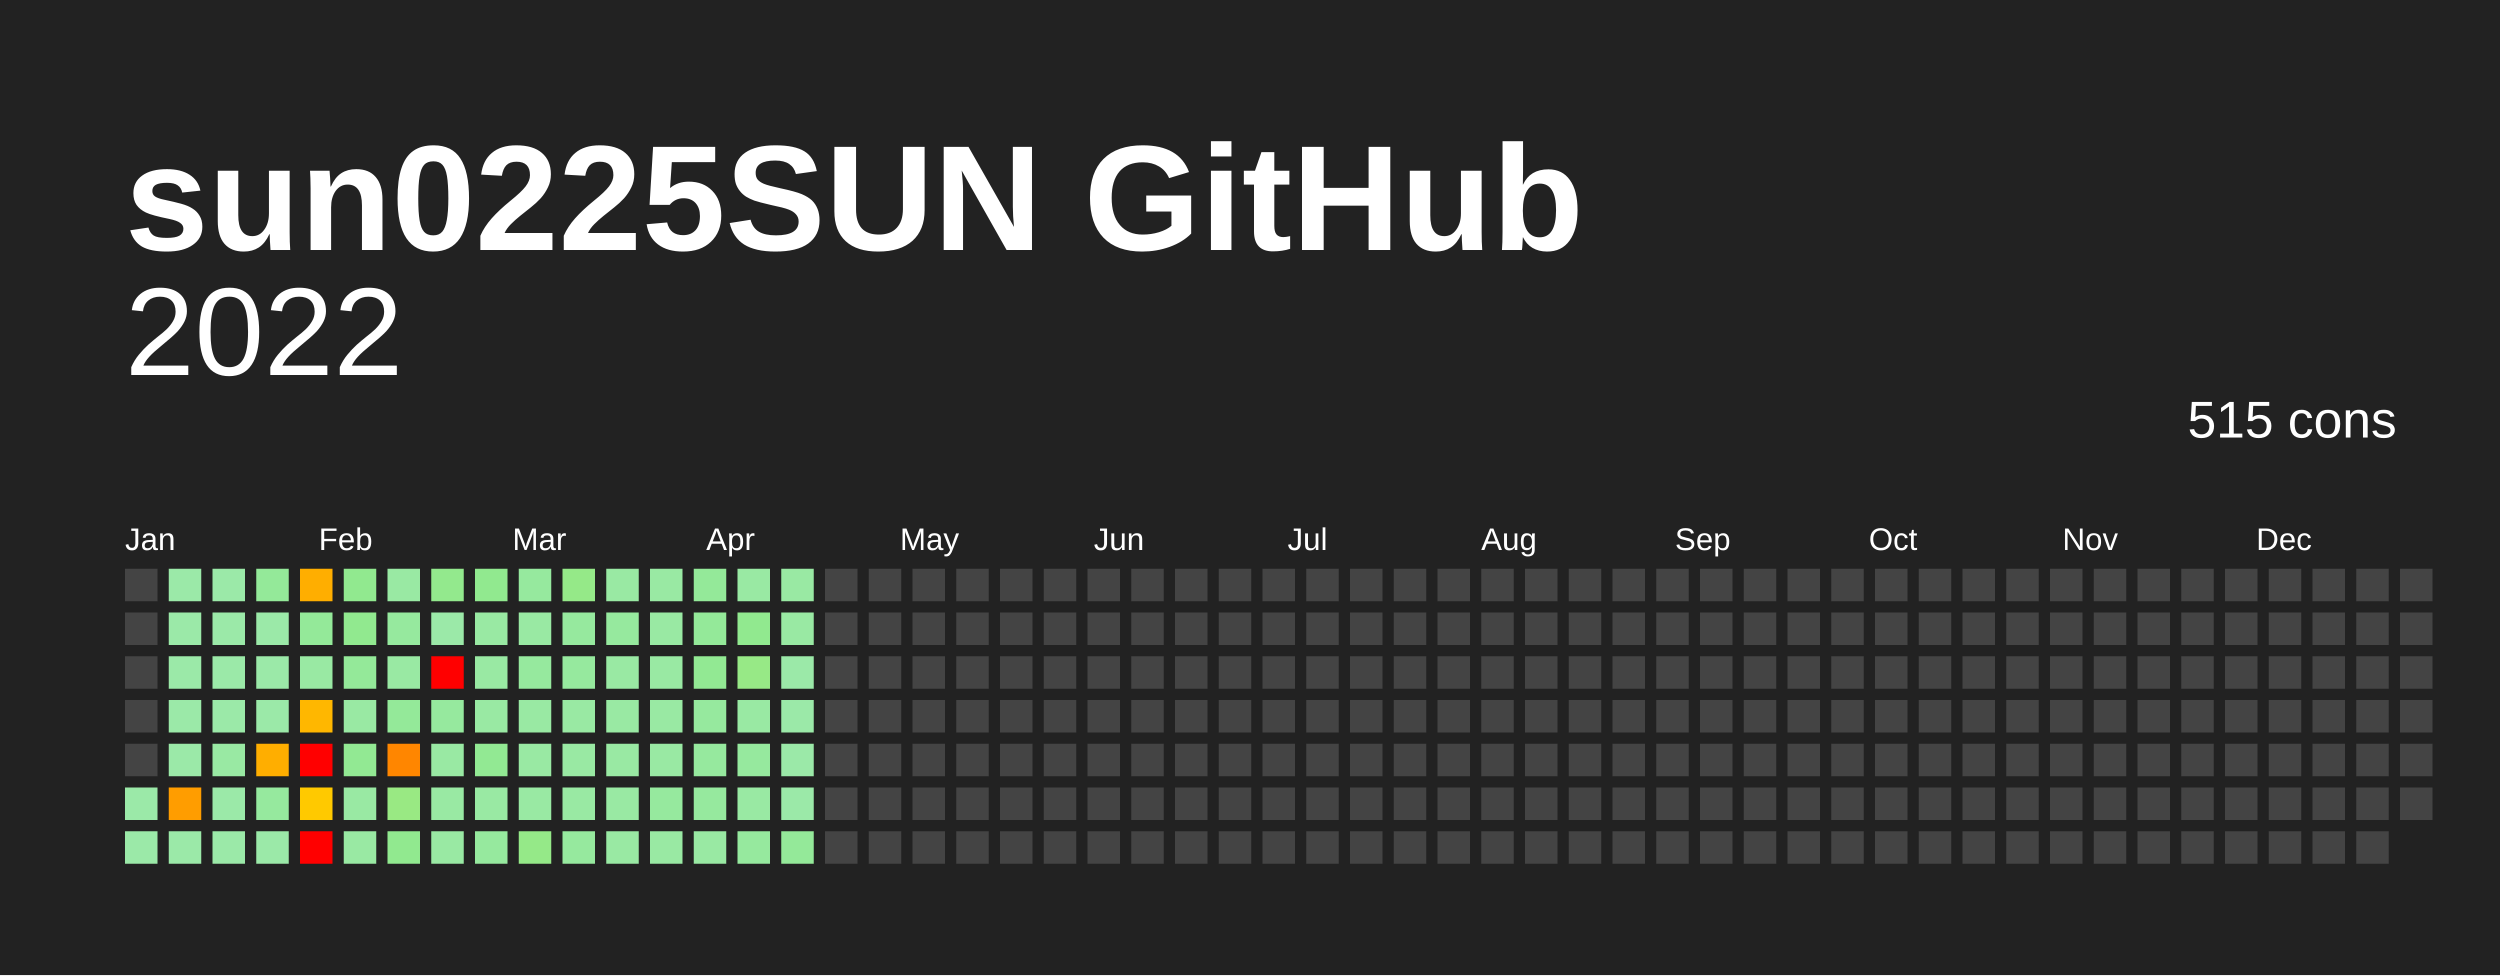
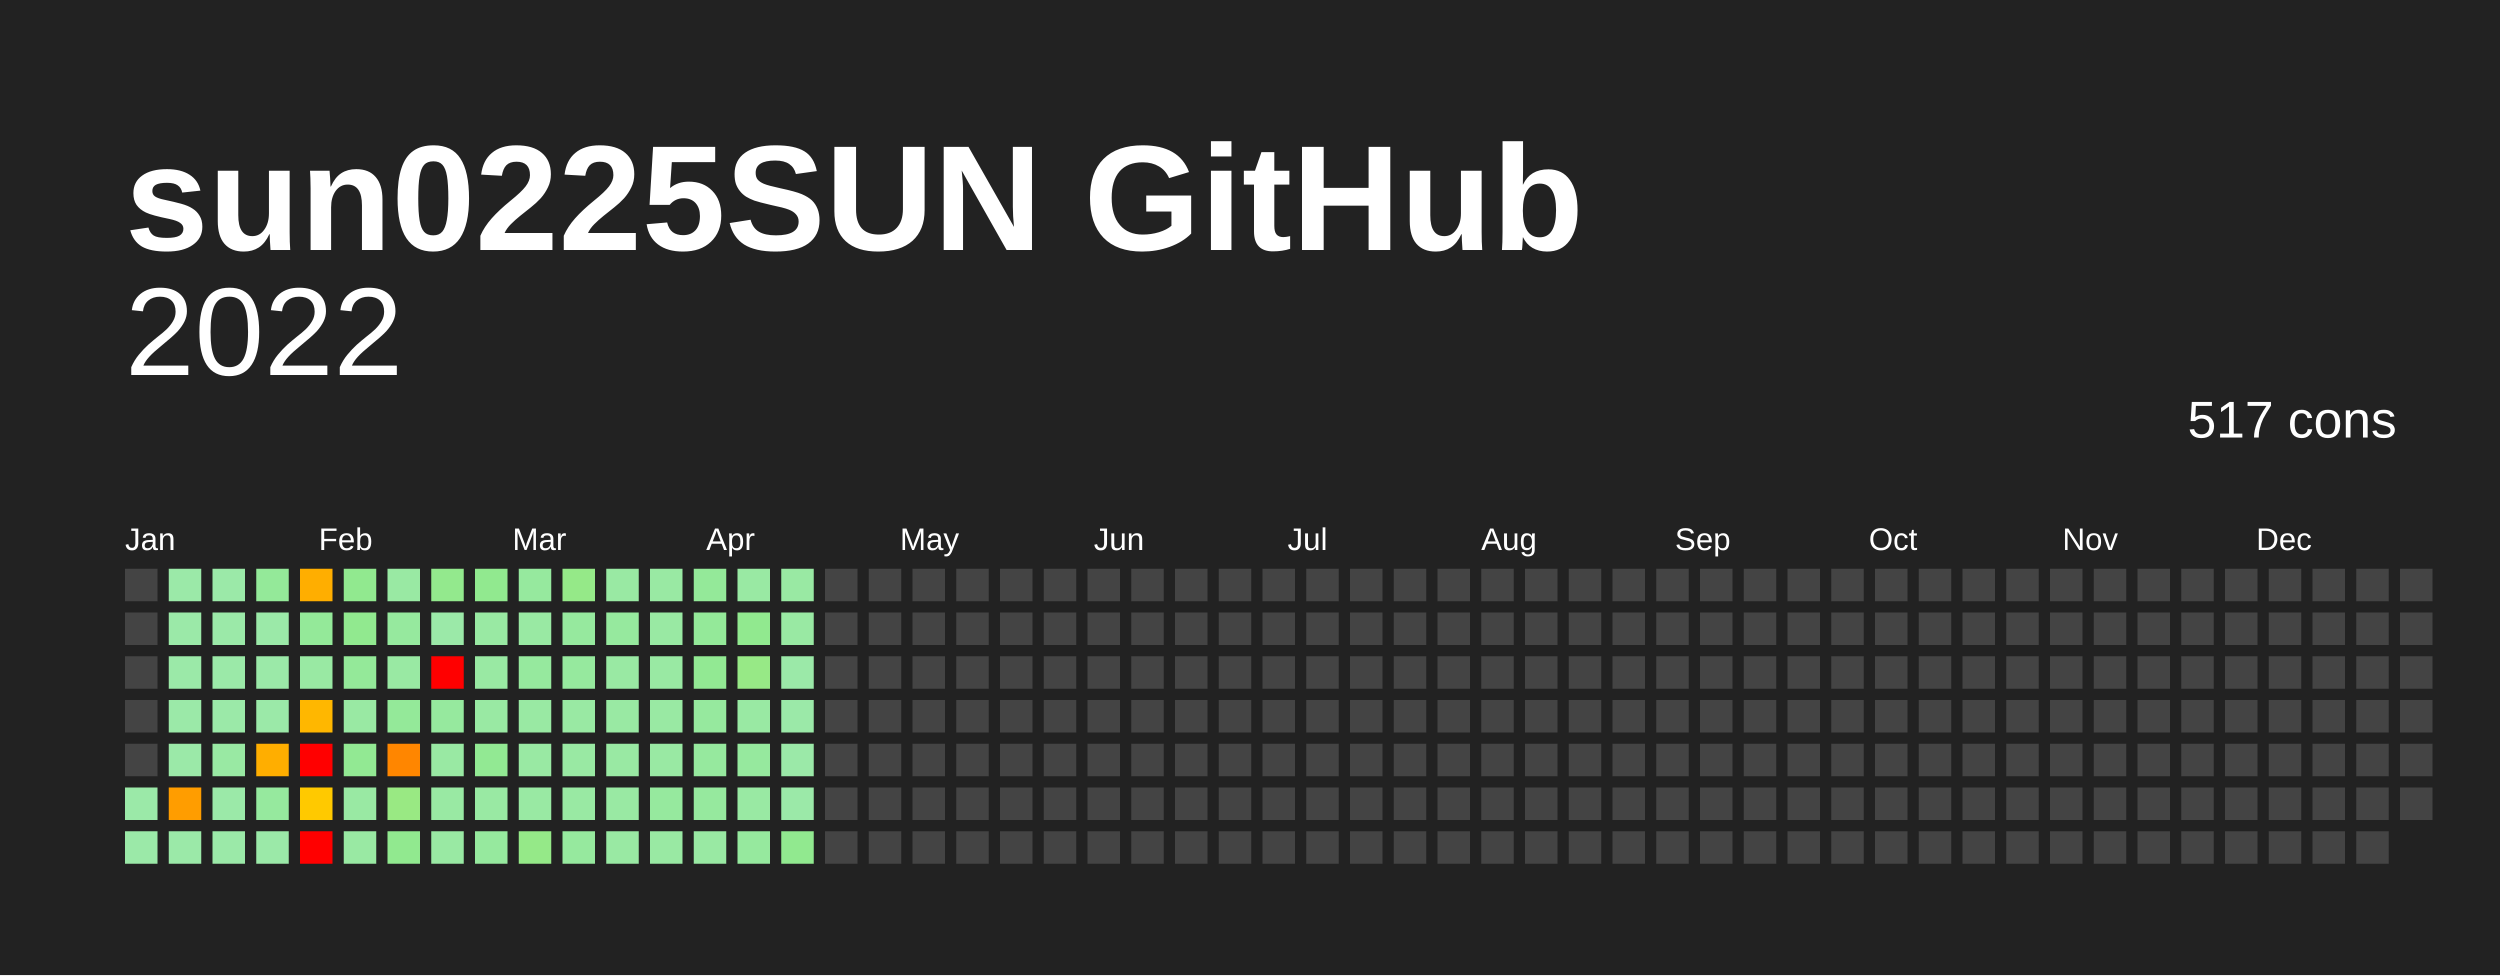
<svg xmlns="http://www.w3.org/2000/svg" baseProfile="full" height="78mm" version="1.1" viewBox="0,0,200,78" width="200mm">
  <defs />
  <rect fill="#222222" height="78" width="200" x="0" y="0" />
  <text fill="#FFFFFF" style="font-size:12px; font-family:Arial; font-weight:bold;" x="10" y="20">sun0225SUN GitHub</text>
  <text alignment-baseline="hanging" fill="#FFFFFF" style="font-size:10.0px; font-family:Arial;" x="10" y="30">2022</text>
-   <text alignment-baseline="hanging" fill="#FFFFFF" style="font-size:4.125px; font-family:Arial;" x="175" y="35">515 cons</text>
+   <text alignment-baseline="hanging" fill="#FFFFFF" style="font-size:4.125px; font-family:Arial;" x="175" y="35">517 cons</text>
  <text fill="#FFFFFF" style="font-size:2.5px; font-family:Arial" x="10.0" y="44">Jan</text>
  <text fill="#FFFFFF" style="font-size:2.5px; font-family:Arial" x="25.5" y="44">Feb</text>
  <text fill="#FFFFFF" style="font-size:2.5px; font-family:Arial" x="41.0" y="44">Mar</text>
  <text fill="#FFFFFF" style="font-size:2.5px; font-family:Arial" x="56.5" y="44">Apr</text>
  <text fill="#FFFFFF" style="font-size:2.5px; font-family:Arial" x="72.0" y="44">May</text>
  <text fill="#FFFFFF" style="font-size:2.5px; font-family:Arial" x="87.5" y="44">Jun</text>
  <text fill="#FFFFFF" style="font-size:2.5px; font-family:Arial" x="103.0" y="44">Jul</text>
  <text fill="#FFFFFF" style="font-size:2.5px; font-family:Arial" x="118.5" y="44">Aug</text>
  <text fill="#FFFFFF" style="font-size:2.5px; font-family:Arial" x="134.0" y="44">Sep</text>
  <text fill="#FFFFFF" style="font-size:2.5px; font-family:Arial" x="149.5" y="44">Oct</text>
  <text fill="#FFFFFF" style="font-size:2.5px; font-family:Arial" x="165.0" y="44">Nov</text>
  <text fill="#FFFFFF" style="font-size:2.5px; font-family:Arial" x="180.5" y="44">Dec</text>
  <rect fill="#444444" height="2.6" width="2.6" x="10.0" y="45.5" />
  <rect fill="#444444" height="2.6" width="2.6" x="10.0" y="49.0" />
  <rect fill="#444444" height="2.6" width="2.6" x="10.0" y="52.5" />
  <rect fill="#444444" height="2.6" width="2.6" x="10.0" y="56.0" />
  <rect fill="#444444" height="2.6" width="2.6" x="10.0" y="59.5" />
  <rect fill="#9be9a8" height="2.6" width="2.6" x="10.0" y="63.0" />
  <rect fill="#9be9a8" height="2.6" width="2.6" x="10.0" y="66.5" />
  <rect fill="#9be9a8" height="2.6" width="2.6" x="13.5" y="45.5" />
  <rect fill="#9be9a8" height="2.6" width="2.6" x="13.5" y="49.0" />
  <rect fill="#9be9a8" height="2.6" width="2.6" x="13.5" y="52.5" />
  <rect fill="#9be9a8" height="2.6" width="2.6" x="13.5" y="56.0" />
  <rect fill="#9be9a8" height="2.6" width="2.6" x="13.5" y="59.5" />
  <rect fill="#ff9d00" height="2.6" width="2.6" x="13.5" y="63.0" />
  <rect fill="#9be9a8" height="2.6" width="2.6" x="13.5" y="66.5" />
  <rect fill="#9be9a8" height="2.6" width="2.6" x="17.0" y="45.5" />
  <rect fill="#9be9a8" height="2.6" width="2.6" x="17.0" y="49.0" />
  <rect fill="#9be9a8" height="2.6" width="2.6" x="17.0" y="52.5" />
  <rect fill="#9be9a8" height="2.6" width="2.6" x="17.0" y="56.0" />
  <rect fill="#99e9a3" height="2.6" width="2.6" x="17.0" y="59.5" />
  <rect fill="#9be9a8" height="2.6" width="2.6" x="17.0" y="63.0" />
  <rect fill="#9be9a8" height="2.6" width="2.6" x="17.0" y="66.5" />
  <rect fill="#94e999" height="2.6" width="2.6" x="20.5" y="45.5" />
  <rect fill="#9be9a8" height="2.6" width="2.6" x="20.5" y="49.0" />
  <rect fill="#9be9a8" height="2.6" width="2.6" x="20.5" y="52.5" />
  <rect fill="#9be9a8" height="2.6" width="2.6" x="20.5" y="56.0" />
  <rect fill="#ffae00" height="2.6" width="2.6" x="20.5" y="59.5" />
  <rect fill="#96e99e" height="2.6" width="2.6" x="20.5" y="63.0" />
  <rect fill="#9be9a8" height="2.6" width="2.6" x="20.5" y="66.5" />
  <rect fill="#ffae00" height="2.6" width="2.6" x="24.0" y="45.5" />
  <rect fill="#94e999" height="2.6" width="2.6" x="24.0" y="49.0" />
  <rect fill="#99e9a3" height="2.6" width="2.6" x="24.0" y="52.5" />
  <rect fill="#ffb700" height="2.6" width="2.6" x="24.0" y="56.0" />
  <rect fill="red" height="2.6" width="2.6" x="24.0" y="59.5" />
  <rect fill="#ffc900" height="2.6" width="2.6" x="24.0" y="63.0" />
  <rect fill="red" height="2.6" width="2.6" x="24.0" y="66.5" />
  <rect fill="#91e98f" height="2.6" width="2.6" x="27.5" y="45.5" />
  <rect fill="#91e98f" height="2.6" width="2.6" x="27.5" y="49.0" />
  <rect fill="#94e999" height="2.6" width="2.6" x="27.5" y="52.5" />
  <rect fill="#99e9a3" height="2.6" width="2.6" x="27.5" y="56.0" />
  <rect fill="#92e993" height="2.6" width="2.6" x="27.5" y="59.5" />
  <rect fill="#99e9a3" height="2.6" width="2.6" x="27.5" y="63.0" />
  <rect fill="#99e9a3" height="2.6" width="2.6" x="27.5" y="66.5" />
  <rect fill="#99e9a3" height="2.6" width="2.6" x="31.0" y="45.5" />
  <rect fill="#96e99e" height="2.6" width="2.6" x="31.0" y="49.0" />
  <rect fill="#99e9a3" height="2.6" width="2.6" x="31.0" y="52.5" />
  <rect fill="#94e999" height="2.6" width="2.6" x="31.0" y="56.0" />
  <rect fill="#ff8600" height="2.6" width="2.6" x="31.0" y="59.5" />
  <rect fill="#99e983" height="2.6" width="2.6" x="31.0" y="63.0" />
  <rect fill="#91e98f" height="2.6" width="2.6" x="31.0" y="66.5" />
  <rect fill="#93e98d" height="2.6" width="2.6" x="34.5" y="45.5" />
  <rect fill="#9be9a8" height="2.6" width="2.6" x="34.5" y="49.0" />
  <rect fill="red" height="2.6" width="2.6" x="34.5" y="52.5" />
  <rect fill="#96e99e" height="2.6" width="2.6" x="34.5" y="56.0" />
  <rect fill="#99e9a3" height="2.6" width="2.6" x="34.5" y="59.5" />
  <rect fill="#99e9a3" height="2.6" width="2.6" x="34.5" y="63.0" />
  <rect fill="#99e9a3" height="2.6" width="2.6" x="34.5" y="66.5" />
  <rect fill="#91e98f" height="2.6" width="2.6" x="38.0" y="45.5" />
  <rect fill="#99e9a3" height="2.6" width="2.6" x="38.0" y="49.0" />
  <rect fill="#99e9a3" height="2.6" width="2.6" x="38.0" y="52.5" />
  <rect fill="#99e9a3" height="2.6" width="2.6" x="38.0" y="56.0" />
  <rect fill="#92e993" height="2.6" width="2.6" x="38.0" y="59.5" />
  <rect fill="#99e9a3" height="2.6" width="2.6" x="38.0" y="63.0" />
  <rect fill="#96e99e" height="2.6" width="2.6" x="38.0" y="66.5" />
  <rect fill="#96e99e" height="2.6" width="2.6" x="41.5" y="45.5" />
  <rect fill="#99e9a3" height="2.6" width="2.6" x="41.5" y="49.0" />
  <rect fill="#96e99e" height="2.6" width="2.6" x="41.5" y="52.5" />
  <rect fill="#99e9a3" height="2.6" width="2.6" x="41.5" y="56.0" />
  <rect fill="#99e9a3" height="2.6" width="2.6" x="41.5" y="59.5" />
  <rect fill="#99e9a3" height="2.6" width="2.6" x="41.5" y="63.0" />
  <rect fill="#95e988" height="2.6" width="2.6" x="41.5" y="66.5" />
  <rect fill="#95e988" height="2.6" width="2.6" x="45.0" y="45.5" />
  <rect fill="#96e99e" height="2.6" width="2.6" x="45.0" y="49.0" />
  <rect fill="#96e99e" height="2.6" width="2.6" x="45.0" y="52.5" />
  <rect fill="#99e9a3" height="2.6" width="2.6" x="45.0" y="56.0" />
  <rect fill="#99e9a3" height="2.6" width="2.6" x="45.0" y="59.5" />
  <rect fill="#99e9a3" height="2.6" width="2.6" x="45.0" y="63.0" />
  <rect fill="#96e99e" height="2.6" width="2.6" x="45.0" y="66.5" />
  <rect fill="#99e9a3" height="2.6" width="2.6" x="48.5" y="45.5" />
  <rect fill="#96e99e" height="2.6" width="2.6" x="48.5" y="49.0" />
  <rect fill="#99e9a3" height="2.6" width="2.6" x="48.5" y="52.5" />
  <rect fill="#99e9a3" height="2.6" width="2.6" x="48.5" y="56.0" />
  <rect fill="#99e9a3" height="2.6" width="2.6" x="48.5" y="59.5" />
  <rect fill="#99e9a3" height="2.6" width="2.6" x="48.5" y="63.0" />
  <rect fill="#99e9a3" height="2.6" width="2.6" x="48.5" y="66.5" />
  <rect fill="#99e9a3" height="2.6" width="2.6" x="52.0" y="45.5" />
  <rect fill="#99e9a3" height="2.6" width="2.6" x="52.0" y="49.0" />
  <rect fill="#99e9a3" height="2.6" width="2.6" x="52.0" y="52.5" />
  <rect fill="#99e9a3" height="2.6" width="2.6" x="52.0" y="56.0" />
  <rect fill="#99e9a3" height="2.6" width="2.6" x="52.0" y="59.5" />
  <rect fill="#96e99e" height="2.6" width="2.6" x="52.0" y="63.0" />
  <rect fill="#99e9a3" height="2.6" width="2.6" x="52.0" y="66.5" />
  <rect fill="#94e999" height="2.6" width="2.6" x="55.5" y="45.5" />
  <rect fill="#94e999" height="2.6" width="2.6" x="55.5" y="49.0" />
  <rect fill="#92e993" height="2.6" width="2.6" x="55.5" y="52.5" />
  <rect fill="#96e99e" height="2.6" width="2.6" x="55.5" y="56.0" />
  <rect fill="#96e99e" height="2.6" width="2.6" x="55.5" y="59.5" />
  <rect fill="#96e99e" height="2.6" width="2.6" x="55.5" y="63.0" />
  <rect fill="#99e9a3" height="2.6" width="2.6" x="55.5" y="66.5" />
  <rect fill="#99e9a3" height="2.6" width="2.6" x="59.0" y="45.5" />
  <rect fill="#91e98f" height="2.6" width="2.6" x="59.0" y="49.0" />
  <rect fill="#97e986" height="2.6" width="2.6" x="59.0" y="52.5" />
  <rect fill="#99e9a3" height="2.6" width="2.6" x="59.0" y="56.0" />
  <rect fill="#96e99e" height="2.6" width="2.6" x="59.0" y="59.5" />
  <rect fill="#99e9a3" height="2.6" width="2.6" x="59.0" y="63.0" />
  <rect fill="#96e99e" height="2.6" width="2.6" x="59.0" y="66.5" />
  <rect fill="#99e9a3" height="2.6" width="2.6" x="62.5" y="45.5" />
  <rect fill="#99e9a3" height="2.6" width="2.6" x="62.5" y="49.0" />
  <rect fill="#9be9a8" height="2.6" width="2.6" x="62.5" y="52.5" />
  <rect fill="#9be9a8" height="2.6" width="2.6" x="62.5" y="56.0" />
  <rect fill="#9be9a8" height="2.6" width="2.6" x="62.5" y="59.5" />
  <rect fill="#9be9a8" height="2.6" width="2.6" x="62.5" y="63.0" />
-   <rect fill="#94e999" height="2.6" width="2.6" x="62.5" y="66.5" />
+   <rect fill="#91e98f" height="2.6" width="2.6" x="62.5" y="66.5" />
  <rect fill="#444444" height="2.6" width="2.6" x="66.0" y="45.5" />
  <rect fill="#444444" height="2.6" width="2.6" x="66.0" y="49.0" />
  <rect fill="#444444" height="2.6" width="2.6" x="66.0" y="52.5" />
  <rect fill="#444444" height="2.6" width="2.6" x="66.0" y="56.0" />
  <rect fill="#444444" height="2.6" width="2.6" x="66.0" y="59.5" />
  <rect fill="#444444" height="2.6" width="2.6" x="66.0" y="63.0" />
  <rect fill="#444444" height="2.6" width="2.6" x="66.0" y="66.5" />
  <rect fill="#444444" height="2.6" width="2.6" x="69.5" y="45.5" />
  <rect fill="#444444" height="2.6" width="2.6" x="69.5" y="49.0" />
  <rect fill="#444444" height="2.6" width="2.6" x="69.5" y="52.5" />
  <rect fill="#444444" height="2.6" width="2.6" x="69.5" y="56.0" />
  <rect fill="#444444" height="2.6" width="2.6" x="69.5" y="59.5" />
  <rect fill="#444444" height="2.6" width="2.6" x="69.5" y="63.0" />
  <rect fill="#444444" height="2.6" width="2.6" x="69.5" y="66.5" />
  <rect fill="#444444" height="2.6" width="2.6" x="73.0" y="45.5" />
  <rect fill="#444444" height="2.6" width="2.6" x="73.0" y="49.0" />
  <rect fill="#444444" height="2.6" width="2.6" x="73.0" y="52.5" />
  <rect fill="#444444" height="2.6" width="2.6" x="73.0" y="56.0" />
  <rect fill="#444444" height="2.6" width="2.6" x="73.0" y="59.5" />
  <rect fill="#444444" height="2.6" width="2.6" x="73.0" y="63.0" />
  <rect fill="#444444" height="2.6" width="2.6" x="73.0" y="66.5" />
  <rect fill="#444444" height="2.6" width="2.6" x="76.5" y="45.5" />
  <rect fill="#444444" height="2.6" width="2.6" x="76.5" y="49.0" />
  <rect fill="#444444" height="2.6" width="2.6" x="76.5" y="52.5" />
  <rect fill="#444444" height="2.6" width="2.6" x="76.5" y="56.0" />
  <rect fill="#444444" height="2.6" width="2.6" x="76.5" y="59.5" />
  <rect fill="#444444" height="2.6" width="2.6" x="76.5" y="63.0" />
  <rect fill="#444444" height="2.6" width="2.6" x="76.5" y="66.5" />
  <rect fill="#444444" height="2.6" width="2.6" x="80.0" y="45.5" />
  <rect fill="#444444" height="2.6" width="2.6" x="80.0" y="49.0" />
  <rect fill="#444444" height="2.6" width="2.6" x="80.0" y="52.5" />
  <rect fill="#444444" height="2.6" width="2.6" x="80.0" y="56.0" />
  <rect fill="#444444" height="2.6" width="2.6" x="80.0" y="59.5" />
  <rect fill="#444444" height="2.6" width="2.6" x="80.0" y="63.0" />
  <rect fill="#444444" height="2.6" width="2.6" x="80.0" y="66.5" />
  <rect fill="#444444" height="2.6" width="2.6" x="83.5" y="45.5" />
  <rect fill="#444444" height="2.6" width="2.6" x="83.5" y="49.0" />
  <rect fill="#444444" height="2.6" width="2.6" x="83.5" y="52.5" />
  <rect fill="#444444" height="2.6" width="2.6" x="83.5" y="56.0" />
  <rect fill="#444444" height="2.6" width="2.6" x="83.5" y="59.5" />
  <rect fill="#444444" height="2.6" width="2.6" x="83.5" y="63.0" />
  <rect fill="#444444" height="2.6" width="2.6" x="83.5" y="66.5" />
  <rect fill="#444444" height="2.6" width="2.6" x="87.0" y="45.5" />
  <rect fill="#444444" height="2.6" width="2.6" x="87.0" y="49.0" />
  <rect fill="#444444" height="2.6" width="2.6" x="87.0" y="52.5" />
  <rect fill="#444444" height="2.6" width="2.6" x="87.0" y="56.0" />
  <rect fill="#444444" height="2.6" width="2.6" x="87.0" y="59.5" />
  <rect fill="#444444" height="2.6" width="2.6" x="87.0" y="63.0" />
  <rect fill="#444444" height="2.6" width="2.6" x="87.0" y="66.5" />
  <rect fill="#444444" height="2.6" width="2.6" x="90.5" y="45.5" />
  <rect fill="#444444" height="2.6" width="2.6" x="90.5" y="49.0" />
  <rect fill="#444444" height="2.6" width="2.6" x="90.5" y="52.5" />
  <rect fill="#444444" height="2.6" width="2.6" x="90.5" y="56.0" />
  <rect fill="#444444" height="2.6" width="2.6" x="90.5" y="59.5" />
  <rect fill="#444444" height="2.6" width="2.6" x="90.5" y="63.0" />
  <rect fill="#444444" height="2.6" width="2.6" x="90.5" y="66.5" />
  <rect fill="#444444" height="2.6" width="2.6" x="94.0" y="45.5" />
  <rect fill="#444444" height="2.6" width="2.6" x="94.0" y="49.0" />
  <rect fill="#444444" height="2.6" width="2.6" x="94.0" y="52.5" />
  <rect fill="#444444" height="2.6" width="2.6" x="94.0" y="56.0" />
  <rect fill="#444444" height="2.6" width="2.6" x="94.0" y="59.5" />
  <rect fill="#444444" height="2.6" width="2.6" x="94.0" y="63.0" />
  <rect fill="#444444" height="2.6" width="2.6" x="94.0" y="66.5" />
  <rect fill="#444444" height="2.6" width="2.6" x="97.5" y="45.5" />
  <rect fill="#444444" height="2.6" width="2.6" x="97.5" y="49.0" />
  <rect fill="#444444" height="2.6" width="2.6" x="97.5" y="52.5" />
  <rect fill="#444444" height="2.6" width="2.6" x="97.5" y="56.0" />
  <rect fill="#444444" height="2.6" width="2.6" x="97.5" y="59.5" />
  <rect fill="#444444" height="2.6" width="2.6" x="97.5" y="63.0" />
  <rect fill="#444444" height="2.6" width="2.6" x="97.5" y="66.5" />
  <rect fill="#444444" height="2.6" width="2.6" x="101.0" y="45.5" />
  <rect fill="#444444" height="2.6" width="2.6" x="101.0" y="49.0" />
  <rect fill="#444444" height="2.6" width="2.6" x="101.0" y="52.5" />
  <rect fill="#444444" height="2.6" width="2.6" x="101.0" y="56.0" />
  <rect fill="#444444" height="2.6" width="2.6" x="101.0" y="59.5" />
  <rect fill="#444444" height="2.6" width="2.6" x="101.0" y="63.0" />
  <rect fill="#444444" height="2.6" width="2.6" x="101.0" y="66.5" />
  <rect fill="#444444" height="2.6" width="2.6" x="104.5" y="45.5" />
  <rect fill="#444444" height="2.6" width="2.6" x="104.5" y="49.0" />
  <rect fill="#444444" height="2.6" width="2.6" x="104.5" y="52.5" />
  <rect fill="#444444" height="2.6" width="2.6" x="104.5" y="56.0" />
  <rect fill="#444444" height="2.6" width="2.6" x="104.5" y="59.5" />
  <rect fill="#444444" height="2.6" width="2.6" x="104.5" y="63.0" />
  <rect fill="#444444" height="2.6" width="2.6" x="104.5" y="66.5" />
  <rect fill="#444444" height="2.6" width="2.6" x="108.0" y="45.5" />
  <rect fill="#444444" height="2.6" width="2.6" x="108.0" y="49.0" />
  <rect fill="#444444" height="2.6" width="2.6" x="108.0" y="52.5" />
  <rect fill="#444444" height="2.6" width="2.6" x="108.0" y="56.0" />
  <rect fill="#444444" height="2.6" width="2.6" x="108.0" y="59.5" />
  <rect fill="#444444" height="2.6" width="2.6" x="108.0" y="63.0" />
  <rect fill="#444444" height="2.6" width="2.6" x="108.0" y="66.5" />
  <rect fill="#444444" height="2.6" width="2.6" x="111.5" y="45.5" />
  <rect fill="#444444" height="2.6" width="2.6" x="111.5" y="49.0" />
  <rect fill="#444444" height="2.6" width="2.6" x="111.5" y="52.5" />
  <rect fill="#444444" height="2.6" width="2.6" x="111.5" y="56.0" />
  <rect fill="#444444" height="2.6" width="2.6" x="111.5" y="59.5" />
  <rect fill="#444444" height="2.6" width="2.6" x="111.5" y="63.0" />
  <rect fill="#444444" height="2.6" width="2.6" x="111.5" y="66.5" />
  <rect fill="#444444" height="2.6" width="2.6" x="115.0" y="45.5" />
  <rect fill="#444444" height="2.6" width="2.6" x="115.0" y="49.0" />
  <rect fill="#444444" height="2.6" width="2.6" x="115.0" y="52.5" />
  <rect fill="#444444" height="2.6" width="2.6" x="115.0" y="56.0" />
  <rect fill="#444444" height="2.6" width="2.6" x="115.0" y="59.5" />
  <rect fill="#444444" height="2.6" width="2.6" x="115.0" y="63.0" />
  <rect fill="#444444" height="2.6" width="2.6" x="115.0" y="66.5" />
  <rect fill="#444444" height="2.6" width="2.6" x="118.5" y="45.5" />
  <rect fill="#444444" height="2.6" width="2.6" x="118.5" y="49.0" />
  <rect fill="#444444" height="2.6" width="2.6" x="118.5" y="52.5" />
  <rect fill="#444444" height="2.6" width="2.6" x="118.5" y="56.0" />
  <rect fill="#444444" height="2.6" width="2.6" x="118.5" y="59.5" />
  <rect fill="#444444" height="2.6" width="2.6" x="118.5" y="63.0" />
  <rect fill="#444444" height="2.6" width="2.6" x="118.5" y="66.5" />
  <rect fill="#444444" height="2.6" width="2.6" x="122.0" y="45.5" />
  <rect fill="#444444" height="2.6" width="2.6" x="122.0" y="49.0" />
  <rect fill="#444444" height="2.6" width="2.6" x="122.0" y="52.5" />
  <rect fill="#444444" height="2.6" width="2.6" x="122.0" y="56.0" />
  <rect fill="#444444" height="2.6" width="2.6" x="122.0" y="59.5" />
  <rect fill="#444444" height="2.6" width="2.6" x="122.0" y="63.0" />
  <rect fill="#444444" height="2.6" width="2.6" x="122.0" y="66.5" />
  <rect fill="#444444" height="2.6" width="2.6" x="125.5" y="45.5" />
  <rect fill="#444444" height="2.6" width="2.6" x="125.5" y="49.0" />
  <rect fill="#444444" height="2.6" width="2.6" x="125.5" y="52.5" />
  <rect fill="#444444" height="2.6" width="2.6" x="125.5" y="56.0" />
  <rect fill="#444444" height="2.6" width="2.6" x="125.5" y="59.5" />
  <rect fill="#444444" height="2.6" width="2.6" x="125.5" y="63.0" />
  <rect fill="#444444" height="2.6" width="2.6" x="125.5" y="66.5" />
  <rect fill="#444444" height="2.6" width="2.6" x="129.0" y="45.5" />
  <rect fill="#444444" height="2.6" width="2.6" x="129.0" y="49.0" />
  <rect fill="#444444" height="2.6" width="2.6" x="129.0" y="52.5" />
  <rect fill="#444444" height="2.6" width="2.6" x="129.0" y="56.0" />
  <rect fill="#444444" height="2.6" width="2.6" x="129.0" y="59.5" />
  <rect fill="#444444" height="2.6" width="2.6" x="129.0" y="63.0" />
  <rect fill="#444444" height="2.6" width="2.6" x="129.0" y="66.5" />
  <rect fill="#444444" height="2.6" width="2.6" x="132.5" y="45.5" />
  <rect fill="#444444" height="2.6" width="2.6" x="132.5" y="49.0" />
  <rect fill="#444444" height="2.6" width="2.6" x="132.5" y="52.5" />
  <rect fill="#444444" height="2.6" width="2.6" x="132.5" y="56.0" />
  <rect fill="#444444" height="2.6" width="2.6" x="132.5" y="59.5" />
  <rect fill="#444444" height="2.6" width="2.6" x="132.5" y="63.0" />
  <rect fill="#444444" height="2.6" width="2.6" x="132.5" y="66.5" />
  <rect fill="#444444" height="2.6" width="2.6" x="136.0" y="45.5" />
  <rect fill="#444444" height="2.6" width="2.6" x="136.0" y="49.0" />
  <rect fill="#444444" height="2.6" width="2.6" x="136.0" y="52.5" />
  <rect fill="#444444" height="2.6" width="2.6" x="136.0" y="56.0" />
  <rect fill="#444444" height="2.6" width="2.6" x="136.0" y="59.5" />
  <rect fill="#444444" height="2.6" width="2.6" x="136.0" y="63.0" />
  <rect fill="#444444" height="2.6" width="2.6" x="136.0" y="66.5" />
  <rect fill="#444444" height="2.6" width="2.6" x="139.5" y="45.5" />
  <rect fill="#444444" height="2.6" width="2.6" x="139.5" y="49.0" />
  <rect fill="#444444" height="2.6" width="2.6" x="139.5" y="52.5" />
  <rect fill="#444444" height="2.6" width="2.6" x="139.5" y="56.0" />
  <rect fill="#444444" height="2.6" width="2.6" x="139.5" y="59.5" />
  <rect fill="#444444" height="2.6" width="2.6" x="139.5" y="63.0" />
  <rect fill="#444444" height="2.6" width="2.6" x="139.5" y="66.5" />
  <rect fill="#444444" height="2.6" width="2.6" x="143.0" y="45.5" />
  <rect fill="#444444" height="2.6" width="2.6" x="143.0" y="49.0" />
  <rect fill="#444444" height="2.6" width="2.6" x="143.0" y="52.5" />
  <rect fill="#444444" height="2.6" width="2.6" x="143.0" y="56.0" />
  <rect fill="#444444" height="2.6" width="2.6" x="143.0" y="59.5" />
  <rect fill="#444444" height="2.6" width="2.6" x="143.0" y="63.0" />
  <rect fill="#444444" height="2.6" width="2.6" x="143.0" y="66.5" />
  <rect fill="#444444" height="2.6" width="2.6" x="146.5" y="45.5" />
  <rect fill="#444444" height="2.6" width="2.6" x="146.5" y="49.0" />
  <rect fill="#444444" height="2.6" width="2.6" x="146.5" y="52.5" />
  <rect fill="#444444" height="2.6" width="2.6" x="146.5" y="56.0" />
  <rect fill="#444444" height="2.6" width="2.6" x="146.5" y="59.5" />
  <rect fill="#444444" height="2.6" width="2.6" x="146.5" y="63.0" />
  <rect fill="#444444" height="2.6" width="2.6" x="146.5" y="66.5" />
  <rect fill="#444444" height="2.6" width="2.6" x="150.0" y="45.5" />
  <rect fill="#444444" height="2.6" width="2.6" x="150.0" y="49.0" />
  <rect fill="#444444" height="2.6" width="2.6" x="150.0" y="52.5" />
  <rect fill="#444444" height="2.6" width="2.6" x="150.0" y="56.0" />
  <rect fill="#444444" height="2.6" width="2.6" x="150.0" y="59.5" />
  <rect fill="#444444" height="2.6" width="2.6" x="150.0" y="63.0" />
  <rect fill="#444444" height="2.6" width="2.6" x="150.0" y="66.5" />
  <rect fill="#444444" height="2.6" width="2.6" x="153.5" y="45.5" />
  <rect fill="#444444" height="2.6" width="2.6" x="153.5" y="49.0" />
  <rect fill="#444444" height="2.6" width="2.6" x="153.5" y="52.5" />
  <rect fill="#444444" height="2.6" width="2.6" x="153.5" y="56.0" />
  <rect fill="#444444" height="2.6" width="2.6" x="153.5" y="59.5" />
  <rect fill="#444444" height="2.6" width="2.6" x="153.5" y="63.0" />
  <rect fill="#444444" height="2.6" width="2.6" x="153.5" y="66.5" />
  <rect fill="#444444" height="2.6" width="2.6" x="157.0" y="45.5" />
  <rect fill="#444444" height="2.6" width="2.6" x="157.0" y="49.0" />
  <rect fill="#444444" height="2.6" width="2.6" x="157.0" y="52.5" />
  <rect fill="#444444" height="2.6" width="2.6" x="157.0" y="56.0" />
  <rect fill="#444444" height="2.6" width="2.6" x="157.0" y="59.5" />
  <rect fill="#444444" height="2.6" width="2.6" x="157.0" y="63.0" />
  <rect fill="#444444" height="2.6" width="2.6" x="157.0" y="66.5" />
  <rect fill="#444444" height="2.6" width="2.6" x="160.5" y="45.5" />
  <rect fill="#444444" height="2.6" width="2.6" x="160.5" y="49.0" />
  <rect fill="#444444" height="2.6" width="2.6" x="160.5" y="52.5" />
  <rect fill="#444444" height="2.6" width="2.6" x="160.5" y="56.0" />
  <rect fill="#444444" height="2.6" width="2.6" x="160.5" y="59.5" />
  <rect fill="#444444" height="2.6" width="2.6" x="160.5" y="63.0" />
  <rect fill="#444444" height="2.6" width="2.6" x="160.5" y="66.5" />
  <rect fill="#444444" height="2.6" width="2.6" x="164.0" y="45.5" />
  <rect fill="#444444" height="2.6" width="2.6" x="164.0" y="49.0" />
  <rect fill="#444444" height="2.6" width="2.6" x="164.0" y="52.5" />
  <rect fill="#444444" height="2.6" width="2.6" x="164.0" y="56.0" />
  <rect fill="#444444" height="2.6" width="2.6" x="164.0" y="59.5" />
  <rect fill="#444444" height="2.6" width="2.6" x="164.0" y="63.0" />
  <rect fill="#444444" height="2.6" width="2.6" x="164.0" y="66.5" />
  <rect fill="#444444" height="2.6" width="2.6" x="167.5" y="45.5" />
  <rect fill="#444444" height="2.6" width="2.6" x="167.5" y="49.0" />
  <rect fill="#444444" height="2.6" width="2.6" x="167.5" y="52.5" />
  <rect fill="#444444" height="2.6" width="2.6" x="167.5" y="56.0" />
  <rect fill="#444444" height="2.6" width="2.6" x="167.5" y="59.5" />
  <rect fill="#444444" height="2.6" width="2.6" x="167.5" y="63.0" />
  <rect fill="#444444" height="2.6" width="2.6" x="167.5" y="66.5" />
  <rect fill="#444444" height="2.6" width="2.6" x="171.0" y="45.5" />
  <rect fill="#444444" height="2.6" width="2.6" x="171.0" y="49.0" />
  <rect fill="#444444" height="2.6" width="2.6" x="171.0" y="52.5" />
  <rect fill="#444444" height="2.6" width="2.6" x="171.0" y="56.0" />
  <rect fill="#444444" height="2.6" width="2.6" x="171.0" y="59.5" />
  <rect fill="#444444" height="2.6" width="2.6" x="171.0" y="63.0" />
  <rect fill="#444444" height="2.6" width="2.6" x="171.0" y="66.5" />
  <rect fill="#444444" height="2.6" width="2.6" x="174.5" y="45.5" />
  <rect fill="#444444" height="2.6" width="2.6" x="174.5" y="49.0" />
  <rect fill="#444444" height="2.6" width="2.6" x="174.5" y="52.5" />
  <rect fill="#444444" height="2.6" width="2.6" x="174.5" y="56.0" />
  <rect fill="#444444" height="2.6" width="2.6" x="174.5" y="59.5" />
  <rect fill="#444444" height="2.6" width="2.6" x="174.5" y="63.0" />
  <rect fill="#444444" height="2.6" width="2.6" x="174.5" y="66.5" />
  <rect fill="#444444" height="2.6" width="2.6" x="178.0" y="45.5" />
  <rect fill="#444444" height="2.6" width="2.6" x="178.0" y="49.0" />
  <rect fill="#444444" height="2.6" width="2.6" x="178.0" y="52.5" />
  <rect fill="#444444" height="2.6" width="2.6" x="178.0" y="56.0" />
  <rect fill="#444444" height="2.6" width="2.6" x="178.0" y="59.5" />
  <rect fill="#444444" height="2.6" width="2.6" x="178.0" y="63.0" />
  <rect fill="#444444" height="2.6" width="2.6" x="178.0" y="66.5" />
  <rect fill="#444444" height="2.6" width="2.6" x="181.5" y="45.5" />
  <rect fill="#444444" height="2.6" width="2.6" x="181.5" y="49.0" />
  <rect fill="#444444" height="2.6" width="2.6" x="181.5" y="52.5" />
  <rect fill="#444444" height="2.6" width="2.6" x="181.5" y="56.0" />
  <rect fill="#444444" height="2.6" width="2.6" x="181.5" y="59.5" />
  <rect fill="#444444" height="2.6" width="2.6" x="181.5" y="63.0" />
  <rect fill="#444444" height="2.6" width="2.6" x="181.5" y="66.5" />
  <rect fill="#444444" height="2.6" width="2.6" x="185.0" y="45.5" />
  <rect fill="#444444" height="2.6" width="2.6" x="185.0" y="49.0" />
  <rect fill="#444444" height="2.6" width="2.6" x="185.0" y="52.5" />
  <rect fill="#444444" height="2.6" width="2.6" x="185.0" y="56.0" />
  <rect fill="#444444" height="2.6" width="2.6" x="185.0" y="59.5" />
  <rect fill="#444444" height="2.6" width="2.6" x="185.0" y="63.0" />
  <rect fill="#444444" height="2.6" width="2.6" x="185.0" y="66.5" />
  <rect fill="#444444" height="2.6" width="2.6" x="188.5" y="45.5" />
  <rect fill="#444444" height="2.6" width="2.6" x="188.5" y="49.0" />
  <rect fill="#444444" height="2.6" width="2.6" x="188.5" y="52.5" />
  <rect fill="#444444" height="2.6" width="2.6" x="188.5" y="56.0" />
  <rect fill="#444444" height="2.6" width="2.6" x="188.5" y="59.5" />
  <rect fill="#444444" height="2.6" width="2.6" x="188.5" y="63.0" />
  <rect fill="#444444" height="2.6" width="2.6" x="188.5" y="66.5" />
  <rect fill="#444444" height="2.6" width="2.6" x="192.0" y="45.5" />
  <rect fill="#444444" height="2.6" width="2.6" x="192.0" y="49.0" />
  <rect fill="#444444" height="2.6" width="2.6" x="192.0" y="52.5" />
  <rect fill="#444444" height="2.6" width="2.6" x="192.0" y="56.0" />
  <rect fill="#444444" height="2.6" width="2.6" x="192.0" y="59.5" />
  <rect fill="#444444" height="2.6" width="2.6" x="192.0" y="63.0" />
</svg>
